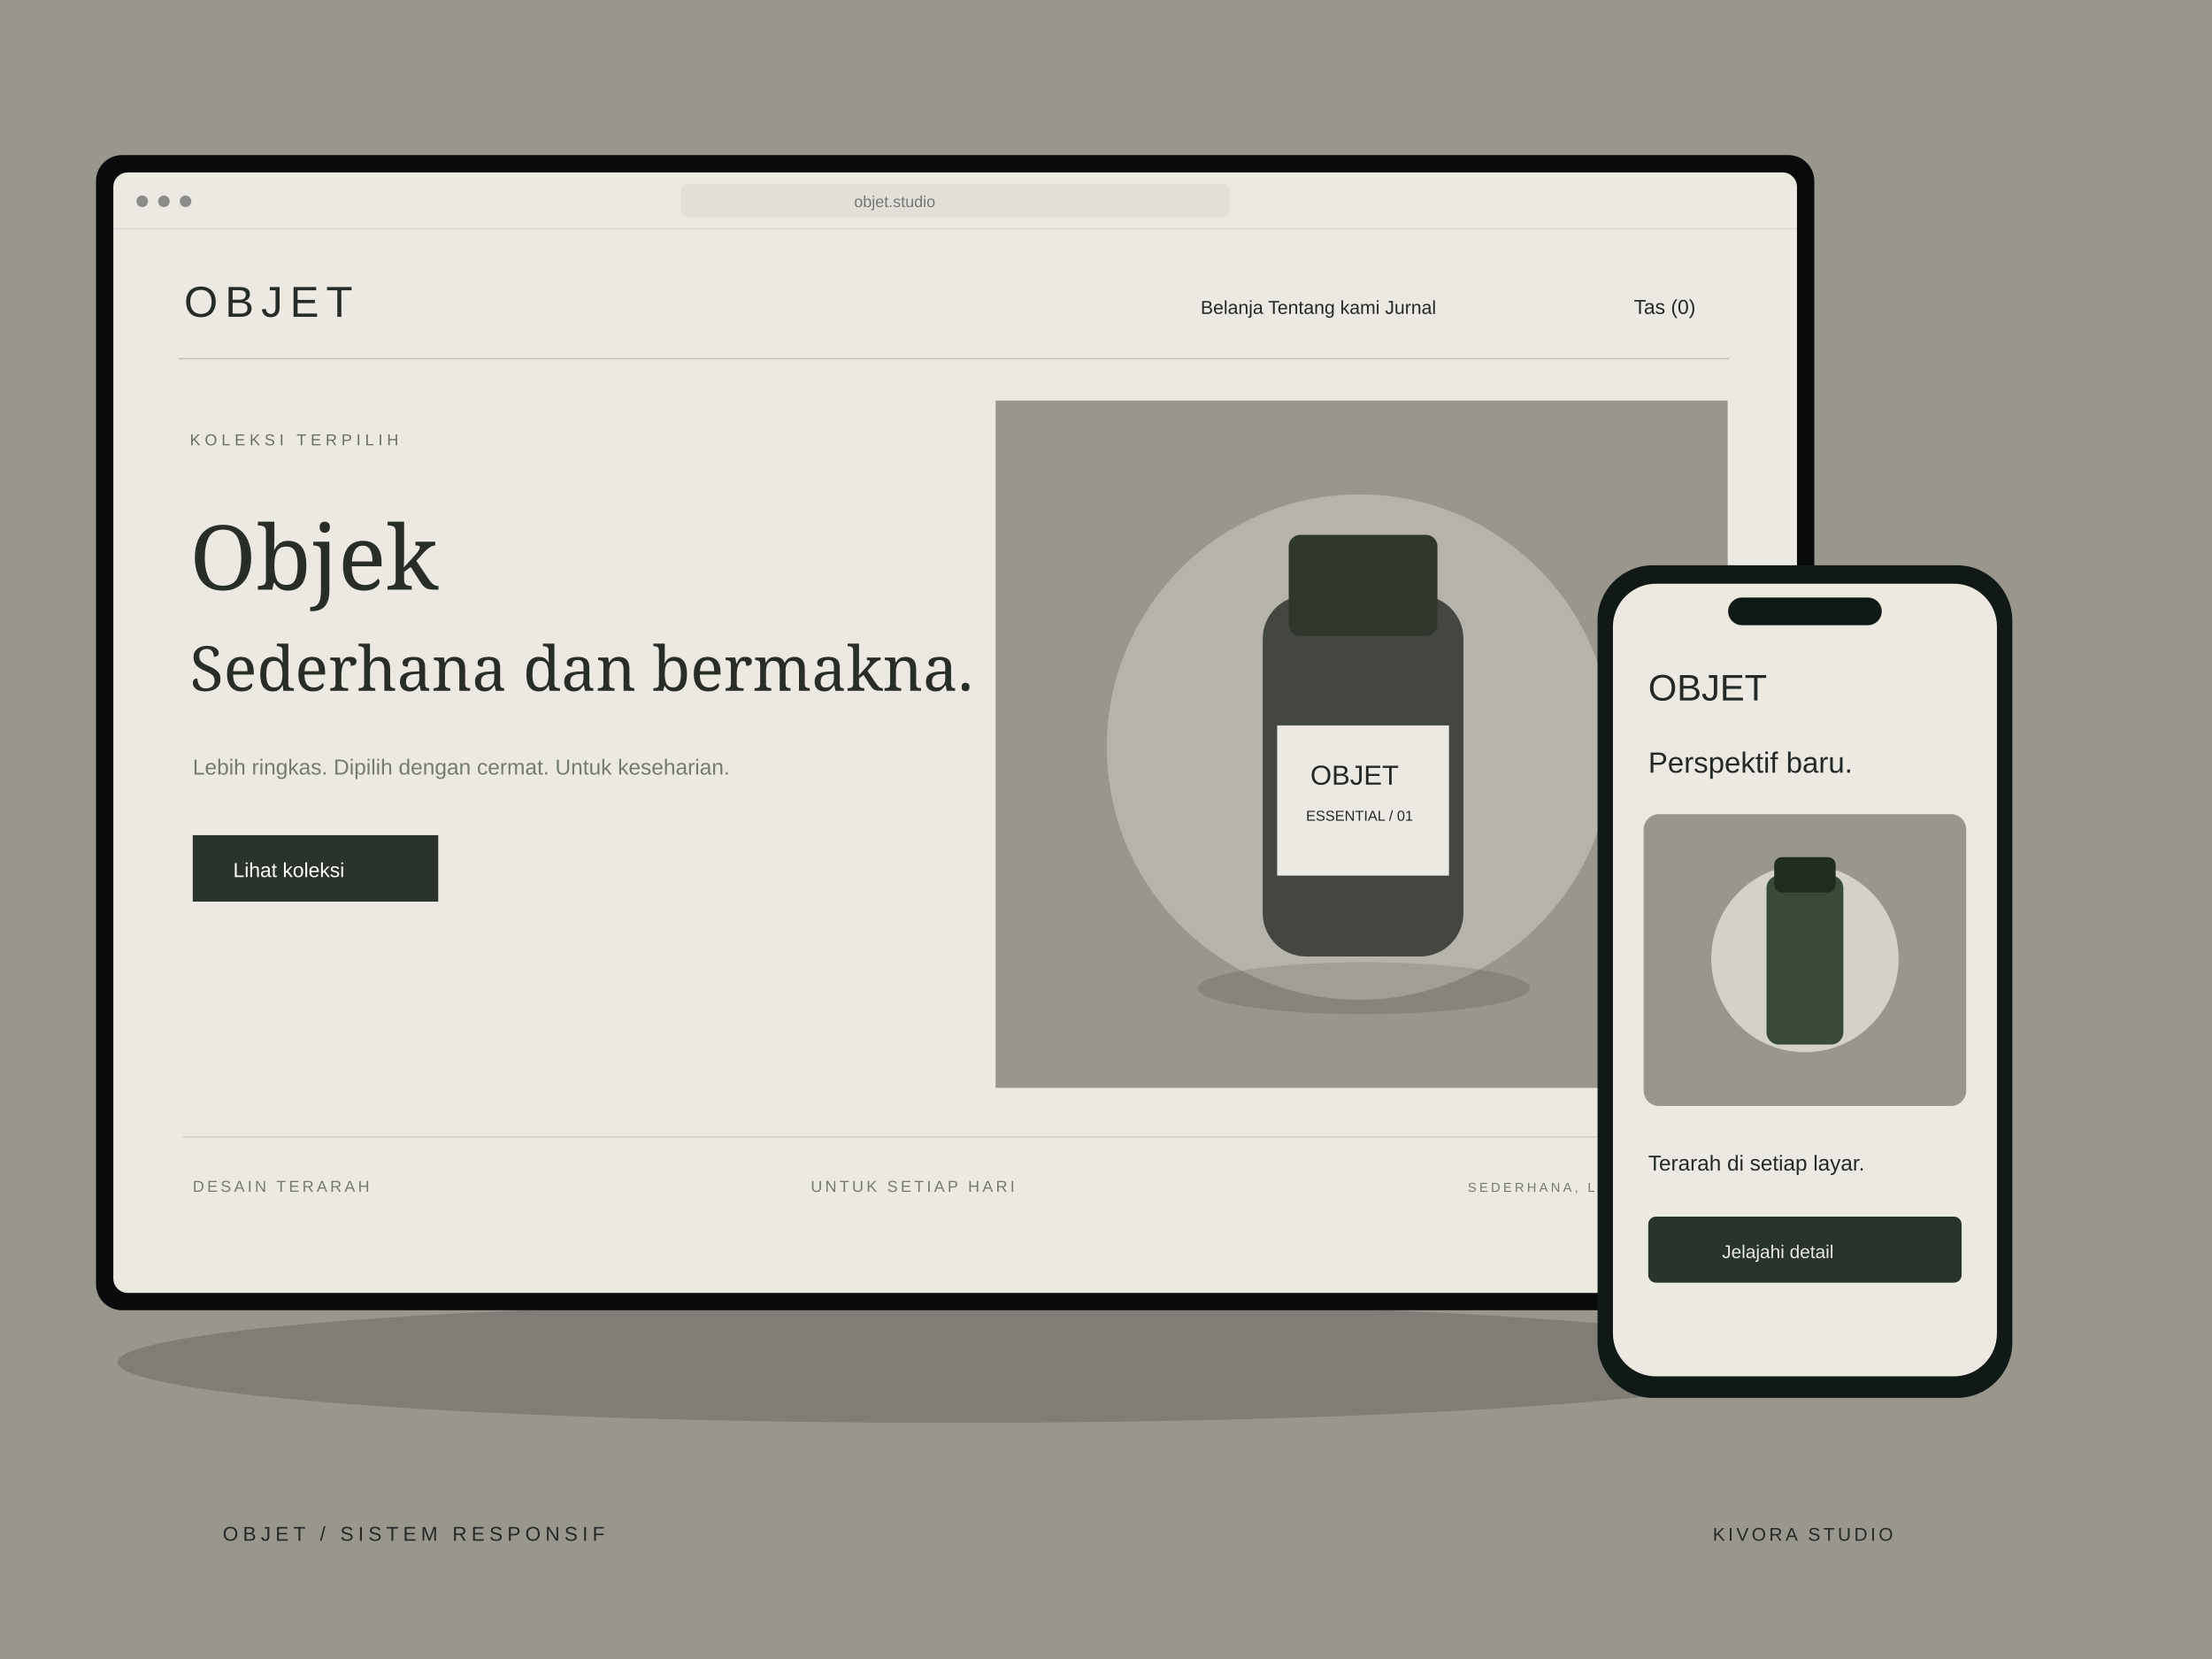
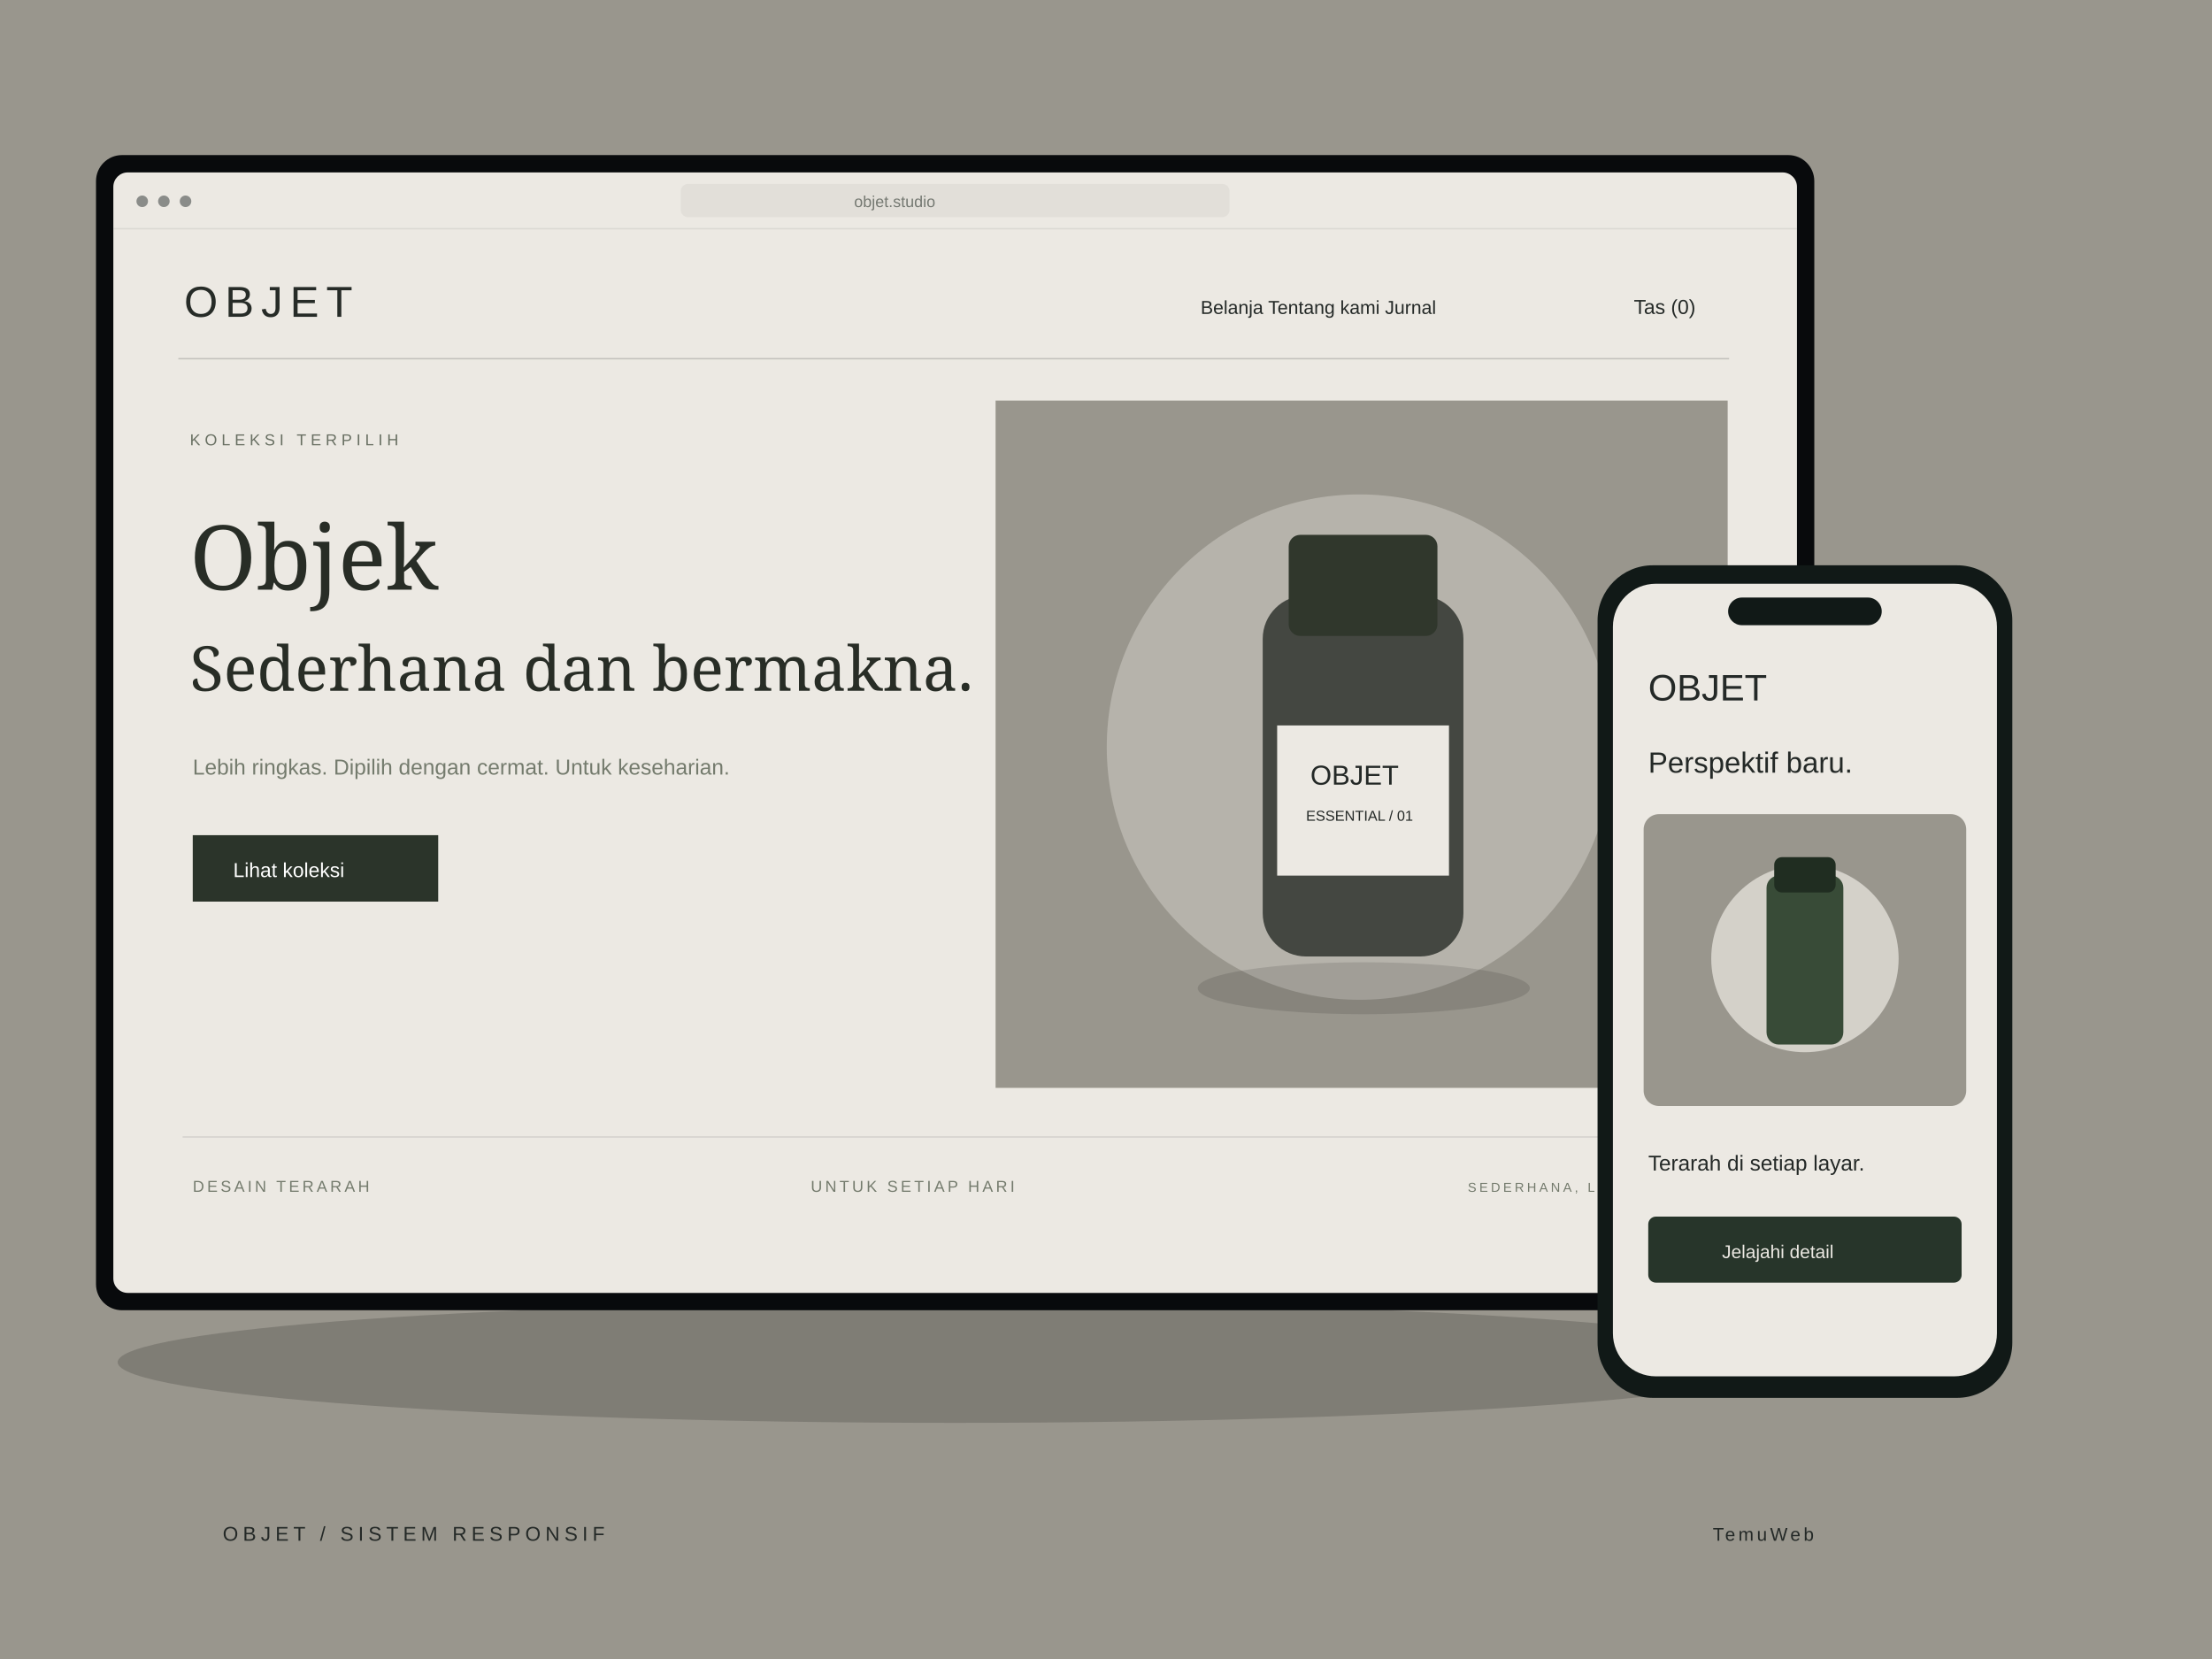
<svg xmlns="http://www.w3.org/2000/svg" width="1440" height="1080" viewBox="0 0 1440 1080">
  <rect width="1440" height="1080" fill="#99968d" />
  <g transform="translate(-55 -25) scale(.94)">
    <rect width="1440" height="1080" fill="#99968d" />
    <ellipse cx="720" cy="970" rx="580" ry="42" fill="#000" opacity=".17" />
    <rect x="125" y="134" width="1190" height="800" rx="18" fill="#080a0c" />
    <rect x="137" y="146" width="1166" height="776" rx="10" fill="#ece9e3" />
    <path d="M137 185h1166" stroke="#aaa" stroke-opacity=".25" />
    <circle cx="157" cy="166" r="4" fill="#8a8c89" />
    <circle cx="172" cy="166" r="4" fill="#8a8c89" />
    <circle cx="187" cy="166" r="4" fill="#8a8c89" />
    <rect x="530" y="154" width="380" height="23" rx="5" fill="#000" opacity=".045" />
    <text x="650" y="170" font-family="Arial,Helvetica,sans-serif" font-size="11" fill="#757972">objet.studio</text>
    <text x="186" y="246" font-family="Arial,Helvetica,sans-serif" font-size="30" fill="#262b27" letter-spacing="5">OBJET</text>
    <text x="890" y="244" font-family="Arial,Helvetica,sans-serif" font-size="13" fill="#242927">Belanja     Tentang kami     Jurnal</text>
    <text x="1190" y="244" font-family="Arial,Helvetica,sans-serif" font-size="14" fill="#242927">Tas (0)</text>
    <path d="M182 275h1074" stroke="#252b25" stroke-opacity=".2" />
    <text x="190" y="335" font-family="Arial,Helvetica,sans-serif" font-size="11" fill="#686f62" letter-spacing="3">KOLEKSI TERPILIH</text>
    <text x="190" y="435" font-size="62" fill="#282d26" font-family="Georgia,serif">Objek</text>
    <text x="190" y="505" font-size="43" fill="#282d26" font-family="Georgia,serif">Sederhana dan bermakna.</text>
    <text x="192" y="563" font-family="Arial,Helvetica,sans-serif" font-size="15" fill="#747b6d">Lebih ringkas. Dipilih dengan cermat. Untuk keseharian.</text>
    <rect x="192" y="605" width="170" height="46" fill="#2b342a" />
    <text x="220" y="634" font-family="Arial,Helvetica,sans-serif" font-size="14" fill="#fff">Lihat koleksi</text>
    <rect x="748" y="304" width="507" height="476" fill="#99968d" />
    <circle cx="1000" cy="544" r="175" fill="#ece9e3" opacity=".35" />
    <ellipse cx="1003" cy="711" rx="115" ry="18" fill="#000" opacity=".12" />
    <rect x="933" y="439" width="139" height="250" rx="30" fill="#444741" />
    <rect x="951" y="397" width="103" height="70" rx="8" fill="#30372c" />
    <rect x="943" y="529" width="119" height="104" fill="#ece9e3" />
    <text x="966" y="570" font-family="Arial,Helvetica,sans-serif" font-size="19" fill="#242927">OBJET</text>
    <text x="963" y="595" font-family="Arial,Helvetica,sans-serif" font-size="10" fill="#242927">ESSENTIAL / 01</text>
    <path d="M185 814h1070" stroke="#999" stroke-opacity=".3" />
    <text x="192" y="852" font-family="Arial,Helvetica,sans-serif" font-size="11" fill="#747b6d" letter-spacing="2">DESAIN TERARAH</text>
    <text x="620" y="852" font-family="Arial,Helvetica,sans-serif" font-size="11" fill="#747b6d" letter-spacing="2">UNTUK SETIAP HARI</text>
    <text x="1075" y="852" font-family="Arial,Helvetica,sans-serif" font-size="9" fill="#747b6d" letter-spacing="2">SEDERHANA, LEBIH BAIK</text>
  </g>
  <rect x="1040" y="368" width="270" height="542" rx="36" fill="#111917" />
  <rect x="1050" y="380" width="250" height="516" rx="28" fill="#ece9e3" />
  <rect x="1125" y="389" width="100" height="18" rx="9" fill="#111917" />
  <text x="1073" y="456" font-family="Arial,Helvetica,sans-serif" font-size="24" fill="#242927">OBJET</text>
  <text x="1073" y="503" font-family="Arial,Helvetica,sans-serif" font-size="19" fill="#242927">Perspektif baru.</text>
  <rect x="1070" y="530" width="210" height="190" rx="10" fill="#99968d" />
  <circle cx="1175" cy="624" r="61" fill="#ece9e3" opacity=".7" />
  <rect x="1150" y="570" width="50" height="110" rx="8" fill="#384b37" />
  <rect x="1155" y="558" width="40" height="23" rx="5" fill="#202d21" />
  <text x="1073" y="762" font-family="Arial,Helvetica,sans-serif" font-size="14" fill="#242927">Terarah di setiap layar.</text>
  <rect x="1073" y="792" width="204" height="43" rx="5" fill="#27352a" />
  <text x="1121" y="819" font-family="Arial,Helvetica,sans-serif" font-size="12" fill="#ece9e3">Jelajahi detail</text>
  <text x="145" y="1003" font-family="Arial,Helvetica,sans-serif" font-size="13" fill="#242927" letter-spacing="3">OBJET / SISTEM RESPONSIF</text>
-   <text x="1115" y="1003" font-family="Arial,Helvetica,sans-serif" font-size="12" fill="#242927" letter-spacing="2">KIVORA STUDIO</text>
+   <text x="1115" y="1003" font-family="Arial,Helvetica,sans-serif" font-size="12" fill="#242927" letter-spacing="2">TemuWeb</text>
</svg>
